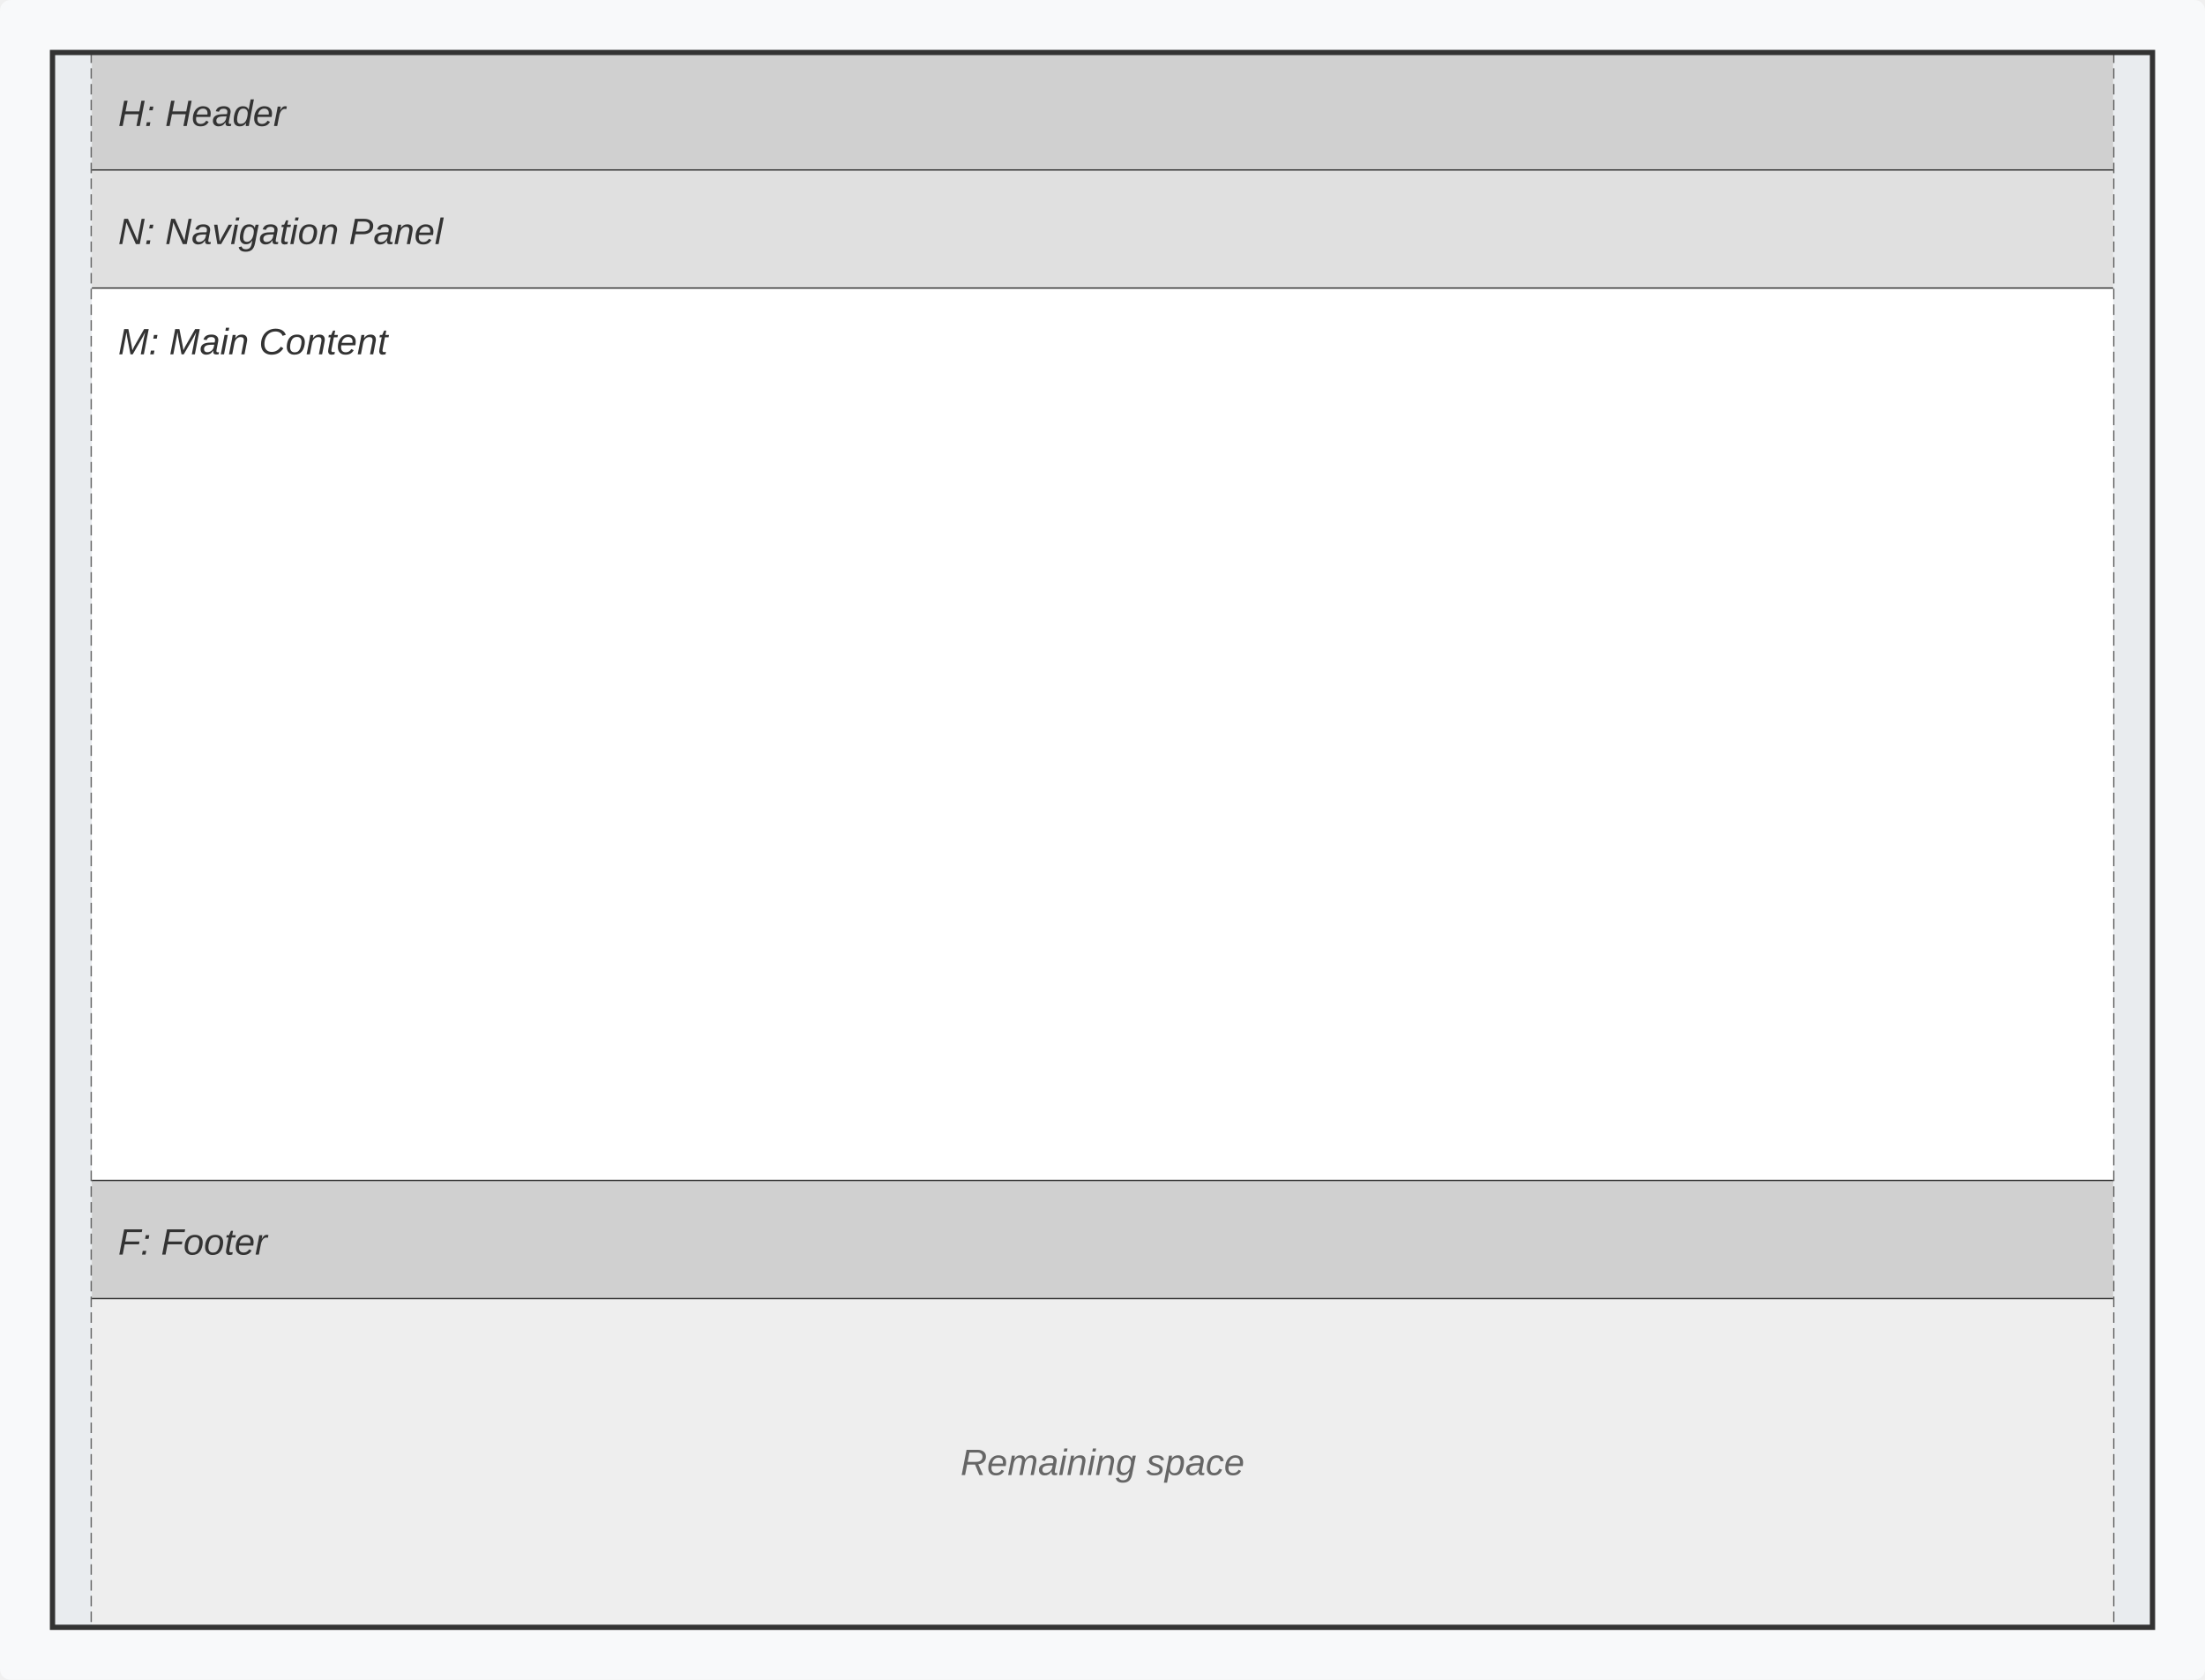
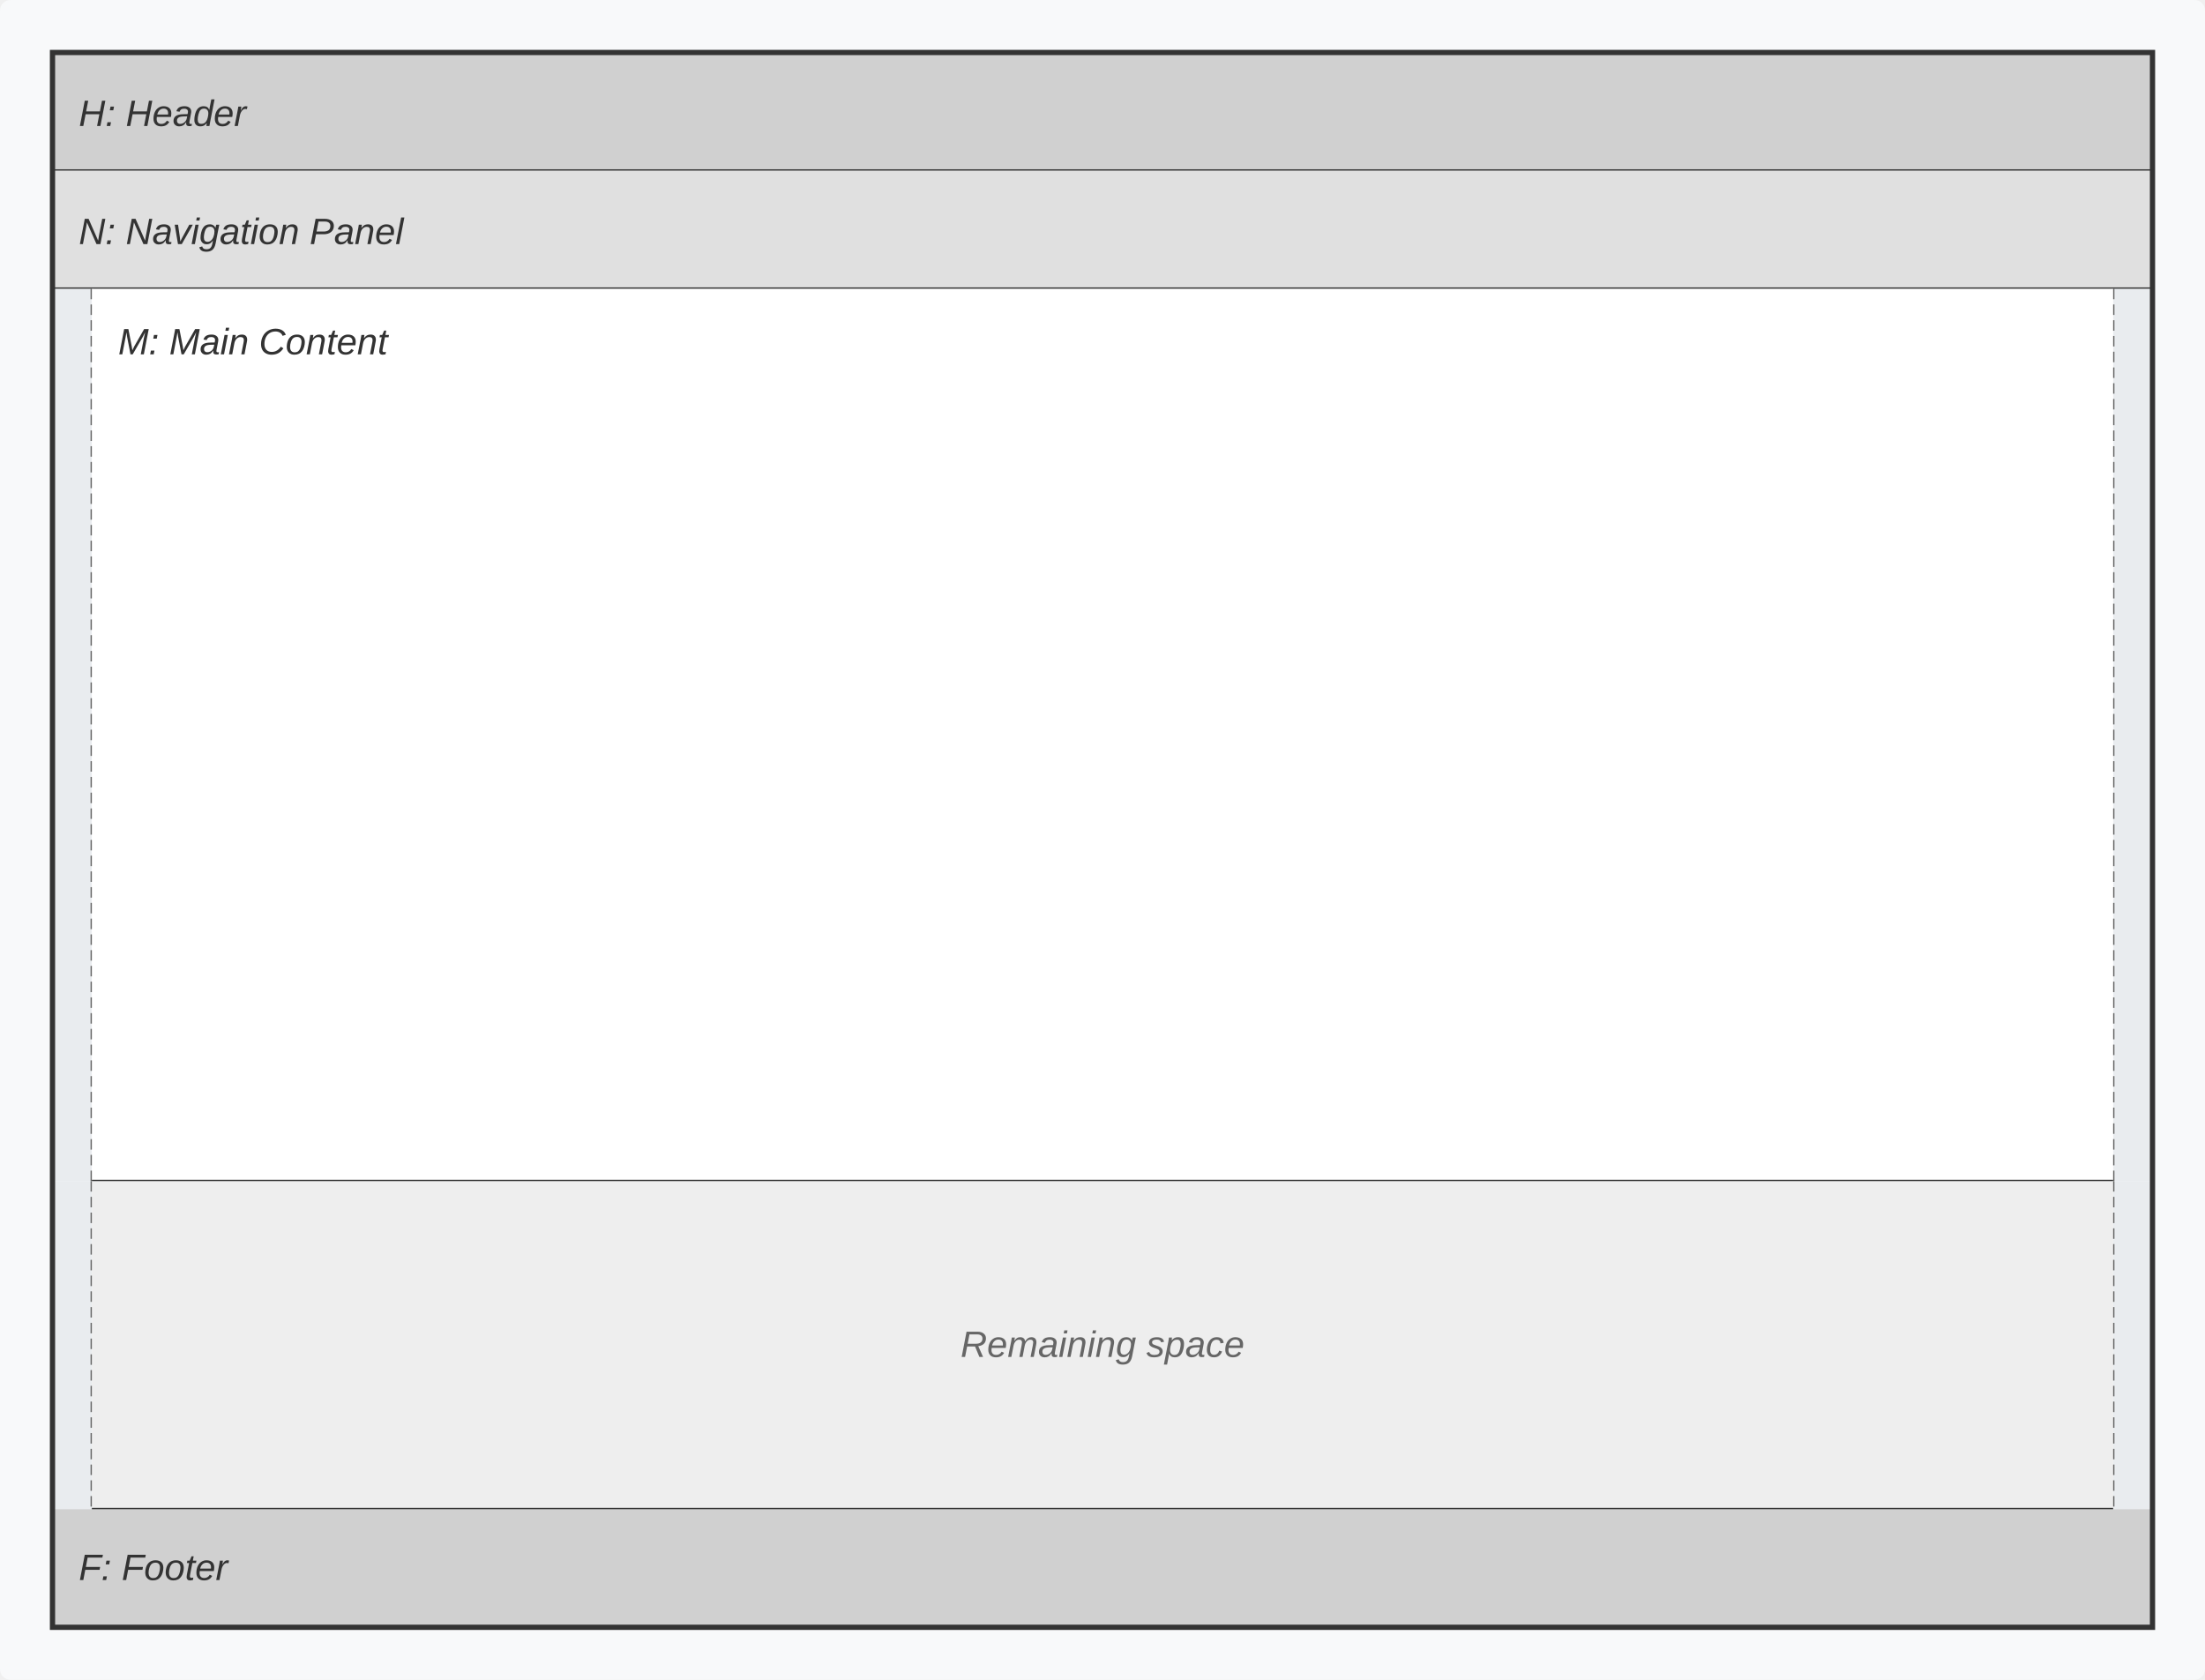
<svg xmlns="http://www.w3.org/2000/svg" viewBox="0 0 840 640" width="840" height="640">
  <defs>
    <style>
      .main-screen-border { fill: none; stroke: #333; stroke-width: 2; }
      .block-border { fill: none; stroke: #333; stroke-width: 1; }
      .container-bg { fill: #f8f9fa; }
      .header { fill: #d0d0d0; }
      .nav { fill: #e0e0e0; }
      .content { fill: #ffffff; }
      .footer { fill: #d0d0d0; }
      .gutter { fill: #e9ecef; }
      .gutter-edge { fill: none; stroke: #666; stroke-width: 1; stroke-dasharray: 4,2; }
      .text { font-family: Arial, sans-serif; font-size: 14px; fill: #333; text-anchor: start; font-style: italic; }
      .text-center { font-family: Arial, sans-serif; font-size: 14px; fill: #666; text-anchor: middle; font-style: italic; }
    </style>
    <pattern id="diagonalPattern" patternUnits="userSpaceOnUse" width="8" height="8">
      <circle cx="4" cy="4" r="1" fill="#d0d0d0" />
    </pattern>
  </defs>
  <rect class="container-bg" x="0" y="0" width="840" height="640" rx="4" />
-   <rect class="gutter" x="20" y="20" width="15" height="600" />
-   <line class="gutter-edge" x1="35" y1="20" x2="35" y2="620" />
-   <rect class="gutter" x="805" y="20" width="15" height="600" />
-   <line class="gutter-edge" x1="805" y1="20" x2="805" y2="620" />
-   <rect class="header" x="35" y="20" width="770" height="45" />
-   <line class="block-border" x1="35" y1="65" x2="805" y2="65" />
-   <text class="text" x="45" y="48">H: Header</text>
-   <rect class="nav" x="35" y="65" width="770" height="45" />
-   <line class="block-border" x1="35" y1="110" x2="805" y2="110" />
-   <text class="text" x="45" y="93">N: Navigation Panel</text>
+   <rect class="header" x="20" y="20" width="800" height="45" />
+   <line class="block-border" x1="20" y1="65" x2="820" y2="65" />
+   <text class="text" x="30" y="48">H: Header</text>
+   <rect class="nav" x="20" y="65" width="800" height="45" />
+   <line class="block-border" x1="20" y1="110" x2="820" y2="110" />
+   <text class="text" x="30" y="93">N: Navigation Panel</text>
+   <rect class="gutter" x="20" y="110" width="15" height="340" />
+   <line class="gutter-edge" x1="35" y1="110" x2="35" y2="450" />
+   <rect class="gutter" x="805" y="110" width="15" height="340" />
+   <line class="gutter-edge" x1="805" y1="110" x2="805" y2="450" />
  <rect class="content" x="35" y="110" width="770" height="340" />
  <line class="block-border" x1="35" y1="450" x2="805" y2="450" />
  <text class="text" x="45" y="135">M: Main Content</text>
-   <rect class="footer" x="35" y="450" width="770" height="45" />
-   <text class="text" x="45" y="478">F: Footer</text>
-   <line class="block-border" x1="35" y1="495" x2="805" y2="495" />
-   <rect x="35" y="495" width="770" height="125" fill="#eeeeee" />
-   <text class="text-center" x="420" y="562">Remaining space</text>
+   <rect class="gutter" x="20" y="450" width="15" height="125" />
+   <line class="gutter-edge" x1="35" y1="450" x2="35" y2="575" />
+   <rect class="gutter" x="805" y="450" width="15" height="125" />
+   <line class="gutter-edge" x1="805" y1="450" x2="805" y2="575" />
+   <rect x="35" y="450" width="770" height="125" fill="#eeeeee" />
+   <text class="text-center" x="420" y="517">Remaining space</text>
+   <line class="block-border" x1="35" y1="575" x2="805" y2="575" />
+   <rect class="footer" x="20" y="575" width="800" height="45" />
+   <text class="text" x="30" y="602">F: Footer</text>
  <rect class="main-screen-border" x="20" y="20" width="800" height="600" />
</svg>
